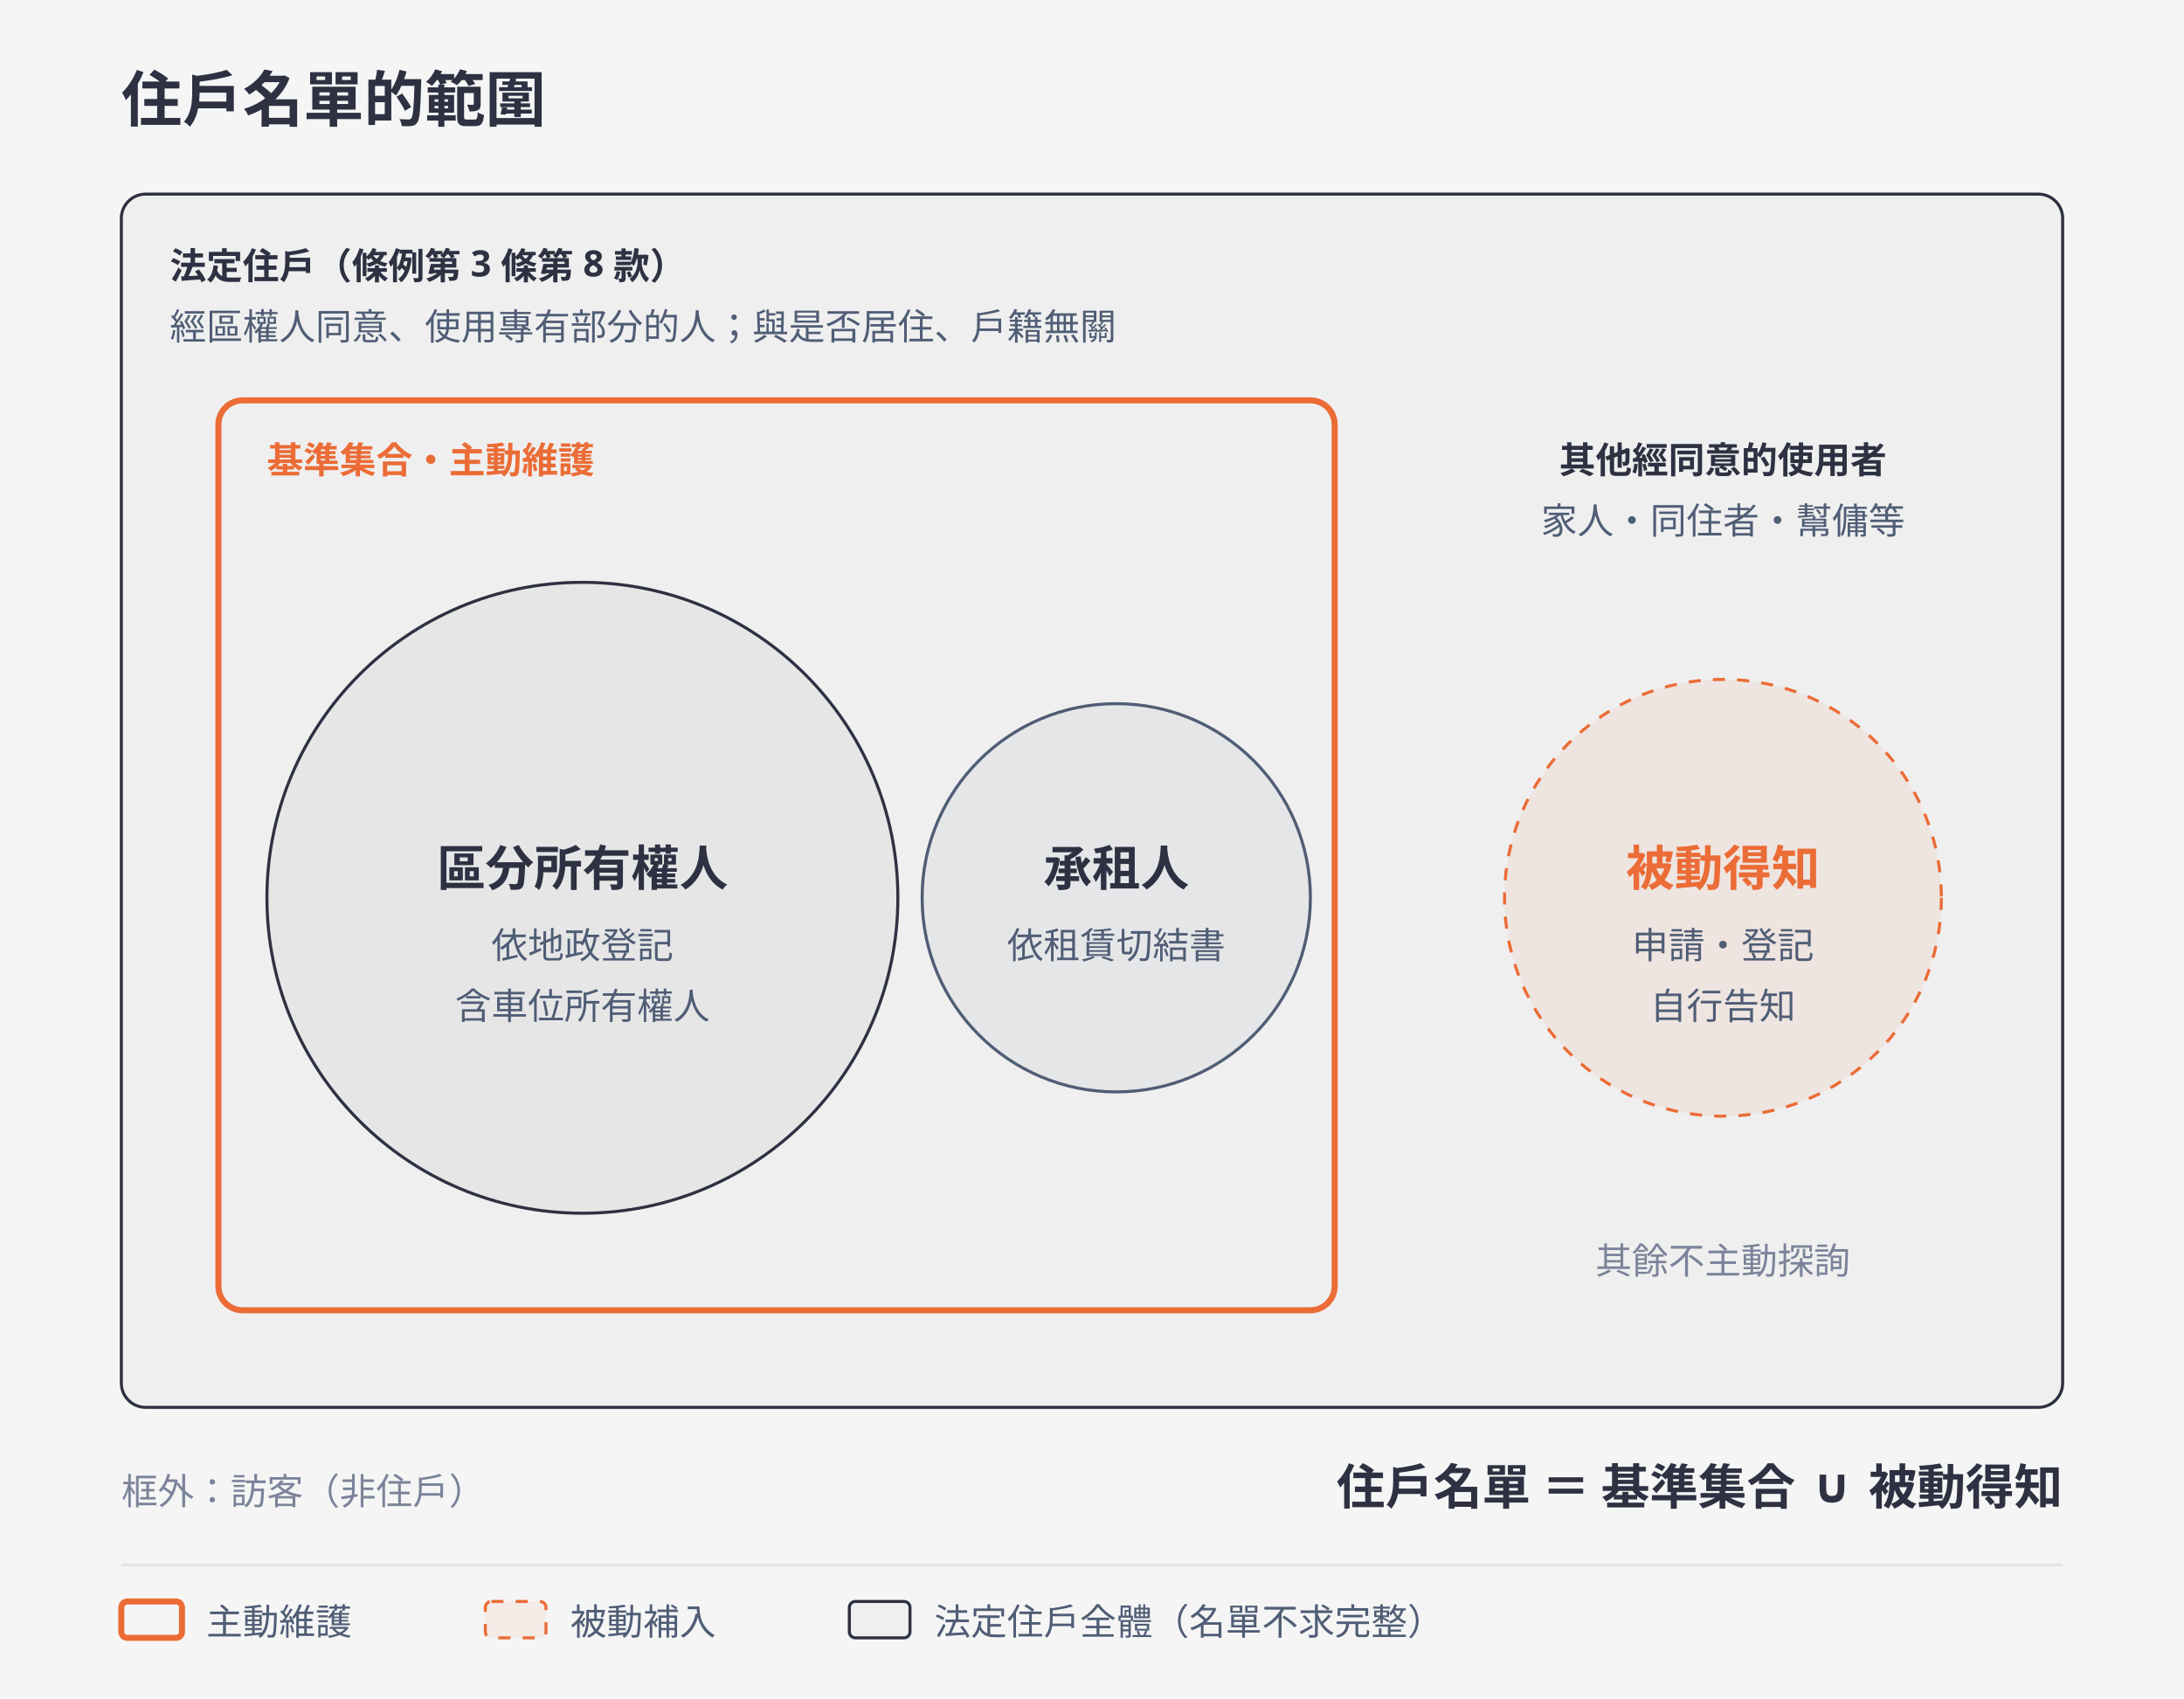
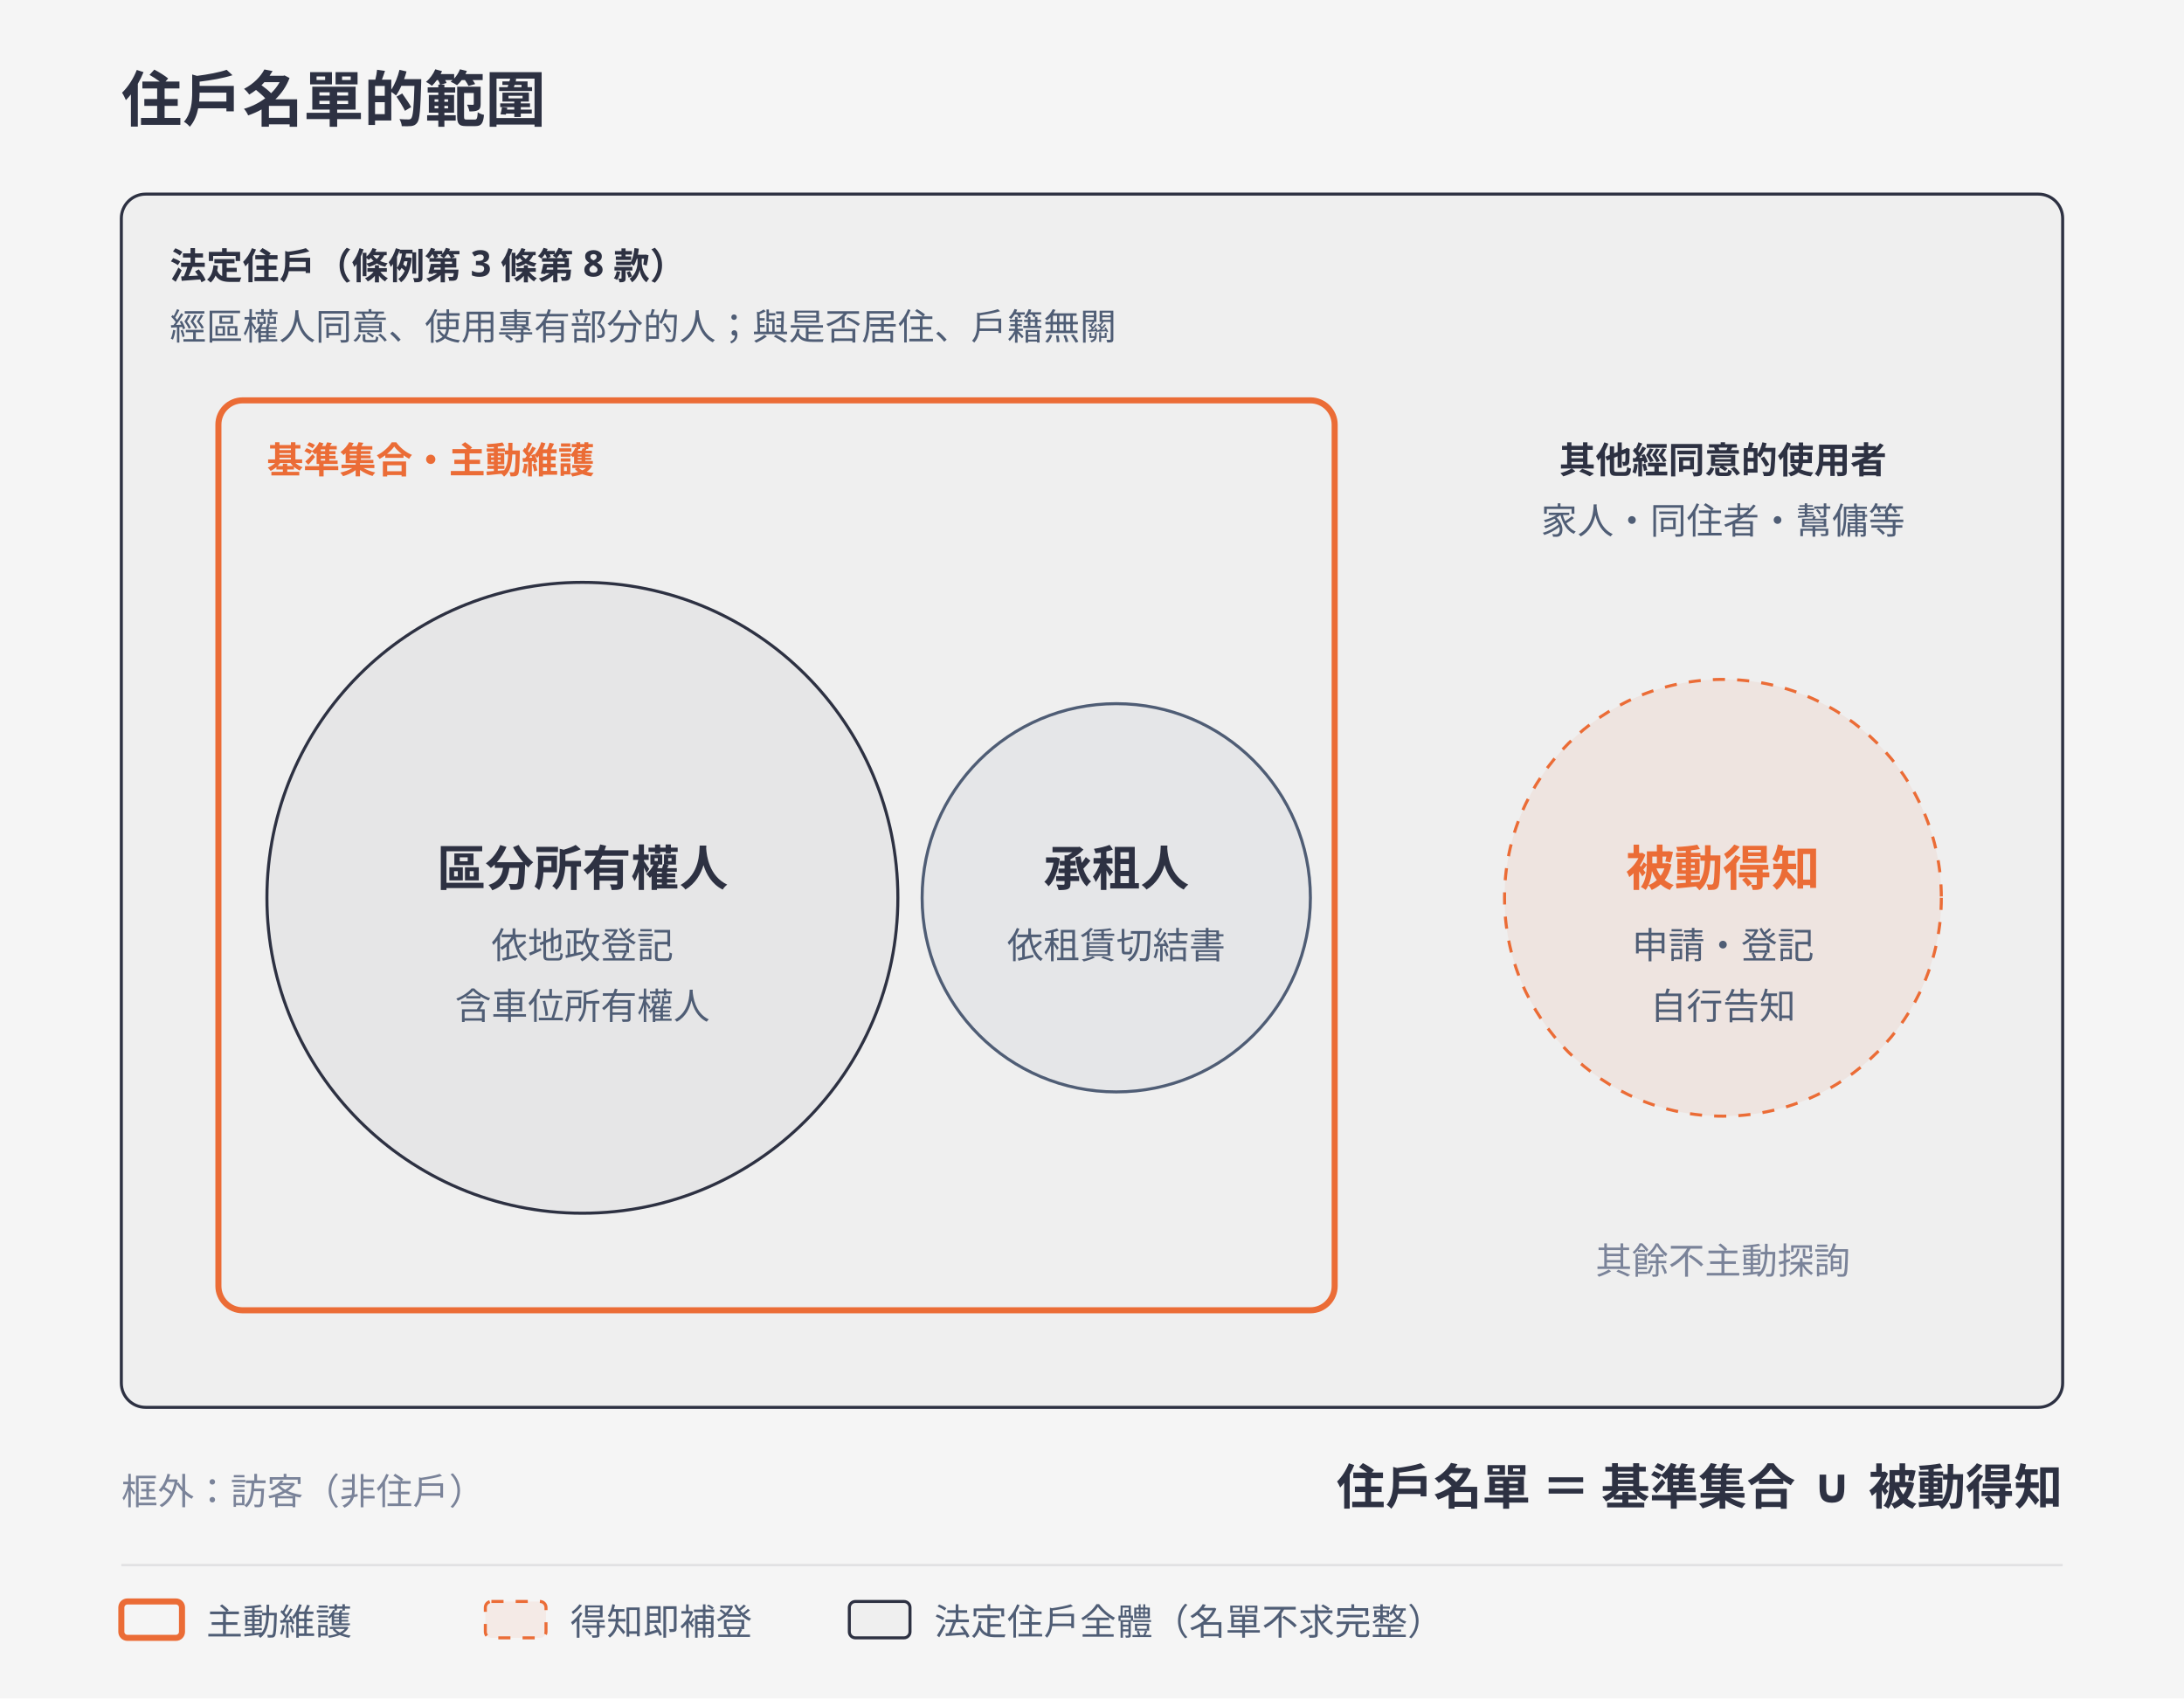
<svg xmlns="http://www.w3.org/2000/svg" viewBox="0 0 720 560" width="720" height="560" role="img" aria-labelledby="roster-sets-title roster-sets-desc" font-family="'Noto Sans TC','Microsoft JhengHei','PingFang TC',sans-serif">
  <rect width="720" height="560" fill="#f5f5f5" />
  <text x="40" y="40" fill="#2d3142" font-size="20" font-weight="600">住戶名單的範圍</text>
  <rect x="40" y="64" width="640" height="400" rx="8" fill="rgba(45,49,66,0.03)" stroke="#2d3142" stroke-width="1" />
  <text x="56" y="92" fill="#2d3142" font-size="12" font-weight="600">法定住戶（條例第 3 條第 8 款）</text>
  <text x="56" y="112" fill="#4f5d75" font-size="12">經區權人同意、使用專有部分的人；與是否居住、戶籍無關</text>
  <rect x="72" y="132" width="368" height="300" rx="8" fill="none" stroke="#eb6c36" stroke-width="2" />
  <text x="88" y="156" fill="#eb6c36" font-size="12" font-weight="600">基準集合・主動維護</text>
  <circle cx="192" cy="296" r="104" fill="rgba(45,49,66,0.05)" stroke="#2d3142" stroke-width="1" />
  <text x="192" y="292" fill="#2d3142" font-size="16" font-weight="600" text-anchor="middle">區分所有權人</text>
  <text x="192" y="316" fill="#4f5d75" font-size="12" text-anchor="middle">依地政登記</text>
  <text x="192" y="336" fill="#4f5d75" font-size="12" text-anchor="middle">含車位所有權人</text>
  <circle cx="368" cy="296" r="64" fill="rgba(79,93,117,0.06)" stroke="#4f5d75" stroke-width="1" />
  <text x="368" y="292" fill="#2d3142" font-size="16" font-weight="600" text-anchor="middle">承租人</text>
  <text x="368" y="316" fill="#4f5d75" font-size="12" text-anchor="middle">依租賃切結書</text>
  <text x="568" y="156" fill="#2d3142" font-size="12" font-weight="600" text-anchor="middle">其他經同意的使用者</text>
  <text x="568" y="176" fill="#4f5d75" font-size="12" text-anchor="middle">家人・同住者・幫傭等</text>
  <circle cx="568" cy="296" r="72" fill="rgba(235,108,54,0.08)" stroke="#eb6c36" stroke-width="1" stroke-dasharray="4,4" />
  <text x="568" y="292" fill="#eb6c36" font-size="16" font-weight="600" text-anchor="middle">被動得知</text>
  <text x="568" y="316" fill="#4f5d75" font-size="12" text-anchor="middle">申請・登記</text>
  <text x="568" y="336" fill="#4f5d75" font-size="12" text-anchor="middle">自行告知</text>
  <text x="568" y="420" fill="#7a8399" font-size="12" text-anchor="middle">其餘不主動探詢</text>
  <text x="40" y="496" fill="#7a8399" font-size="12">框外：訪客（非住戶）</text>
  <text x="680" y="496" fill="#2d3142" font-size="16" font-weight="600" text-anchor="end">住戶名單 ＝ 基準集合 ∪ 被動得知</text>
  <line x1="40" y1="516" x2="680" y2="516" stroke="rgba(45,49,66,0.10)" stroke-width="0.8" />
  <rect x="40" y="528" width="20" height="12" rx="2" fill="none" stroke="#eb6c36" stroke-width="2" />
  <text x="68" y="539" fill="#4f5d75" font-size="12">主動維護</text>
  <rect x="160" y="528" width="20" height="12" rx="2" fill="rgba(235,108,54,0.08)" stroke="#eb6c36" stroke-width="1" stroke-dasharray="4,4" />
-   <text x="188" y="539" fill="#4f5d75" font-size="12">被動補入</text>
+   <text x="188" y="539" fill="#4f5d75" font-size="12">得知即補登</text>
  <rect x="280" y="528" width="20" height="12" rx="2" fill="rgba(45,49,66,0.03)" stroke="#2d3142" stroke-width="1" />
  <text x="308" y="539" fill="#4f5d75" font-size="12">法定住戶全體（名單不求完整）</text>
</svg>
